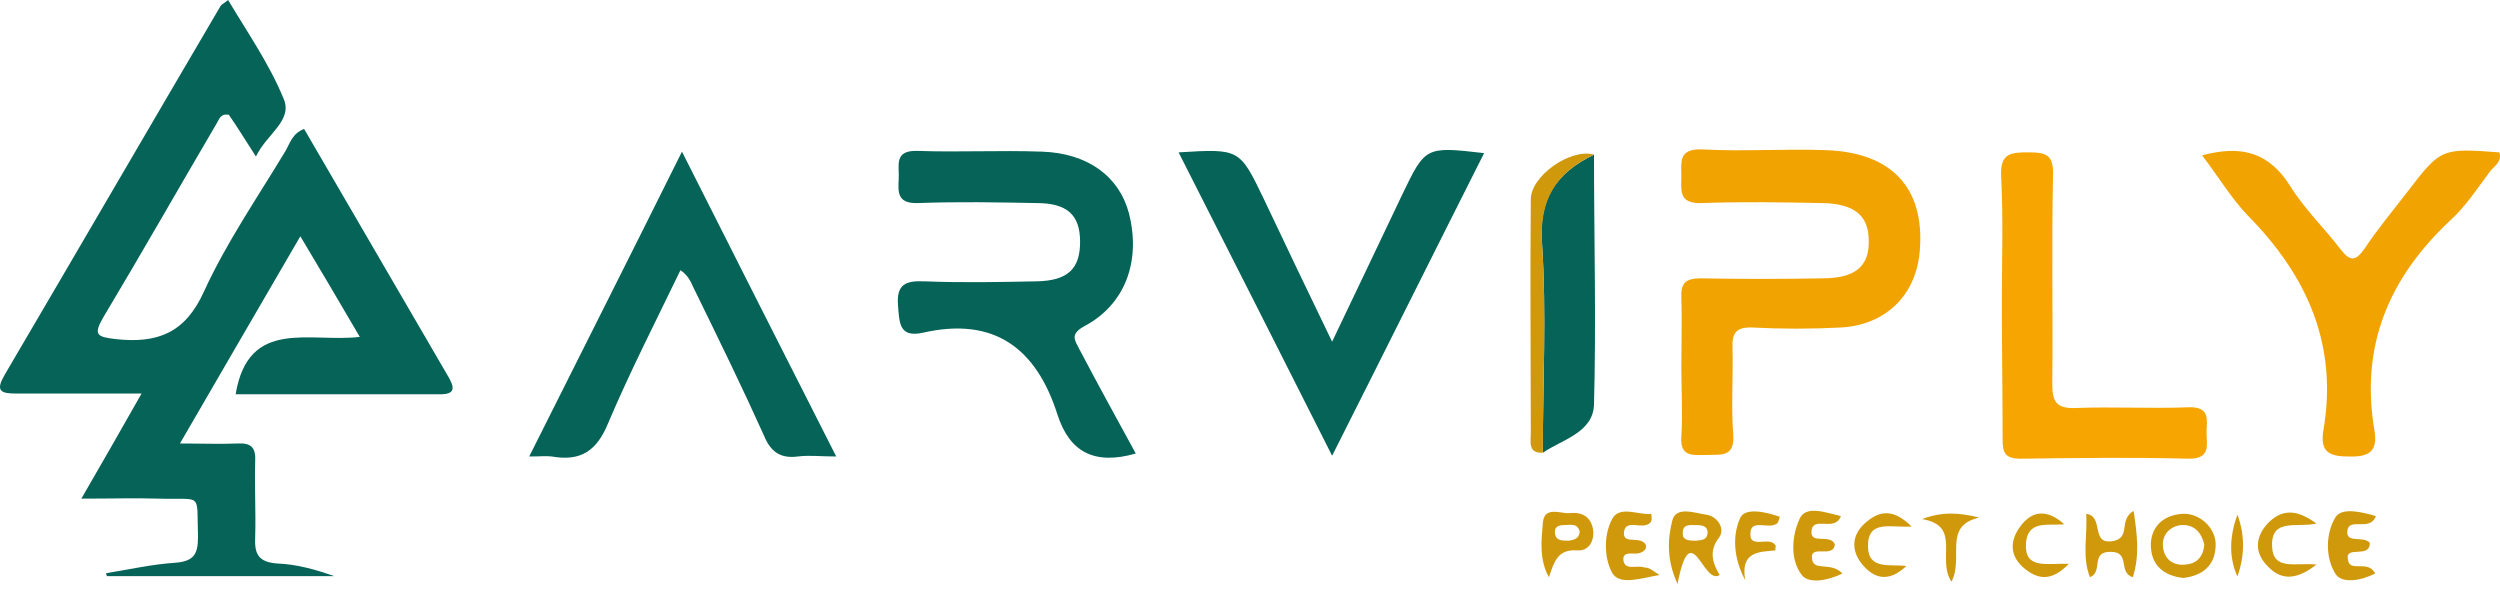
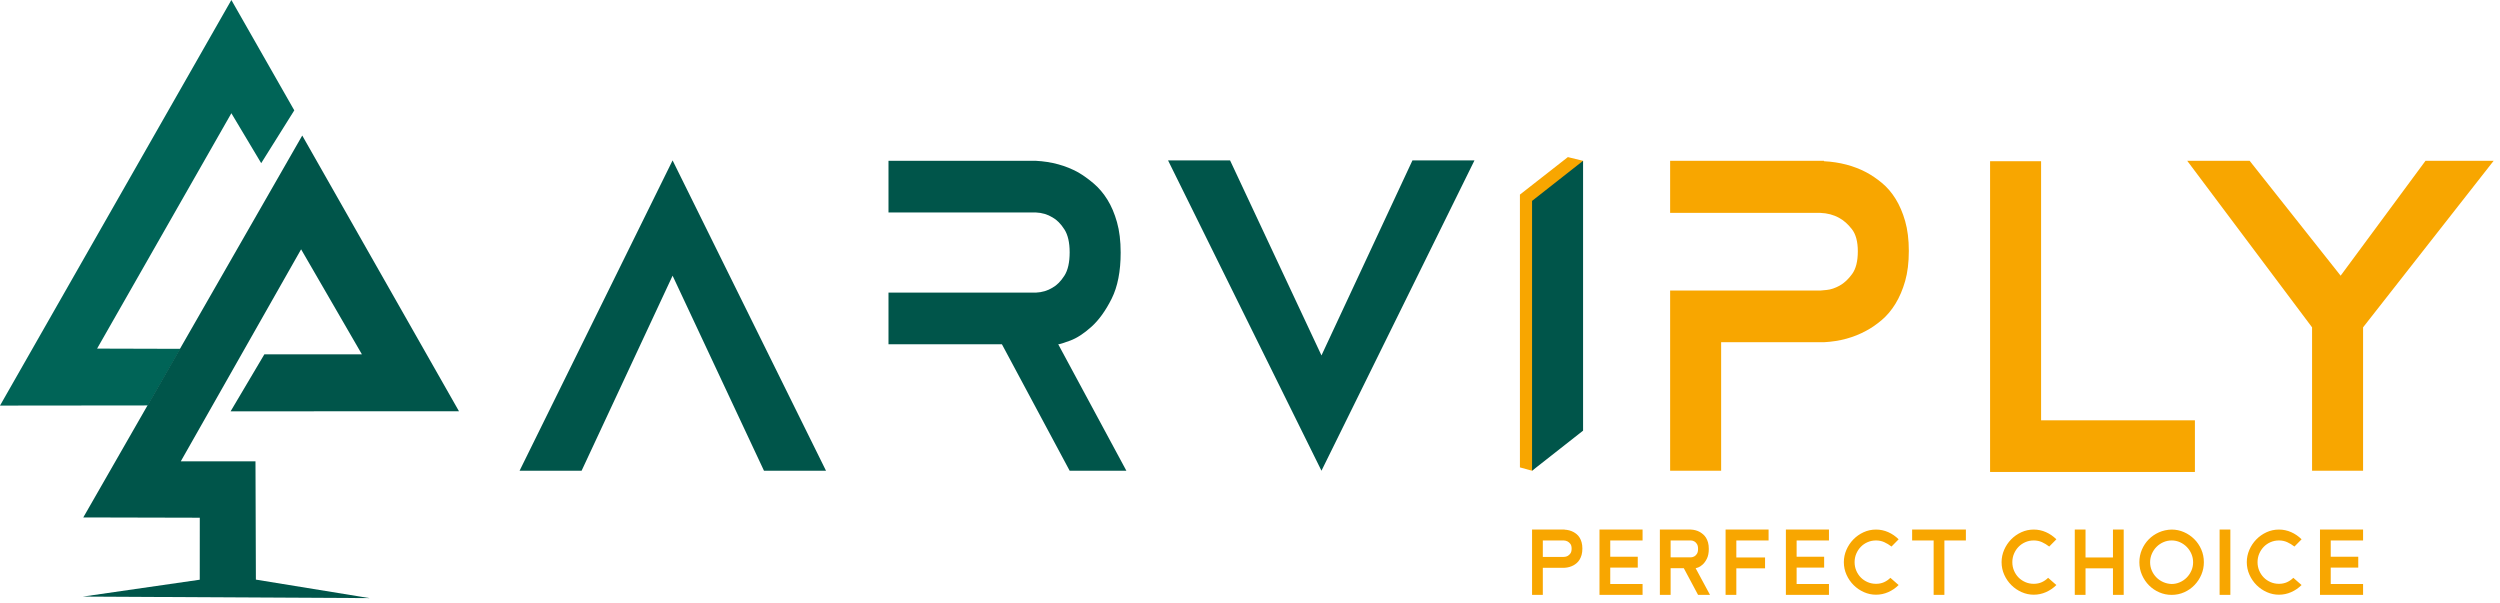
- <svg xmlns="http://www.w3.org/2000/svg" width="199" height="47" viewBox="0 0 199 47" fill="none">
-   <path d="M90.407 36.099C87.113 37.048 85.136 35.98 84.178 33.014C82.5 27.733 79.146 25.182 73.455 26.487C71.539 26.903 71.599 25.657 71.479 24.292C71.359 22.631 72.078 22.334 73.575 22.393C76.57 22.512 79.565 22.453 82.56 22.393C85.016 22.334 85.975 21.385 85.975 19.249C85.975 17.113 84.956 16.164 82.5 16.164C79.386 16.105 76.211 16.045 73.096 16.164C71.419 16.223 71.479 15.333 71.539 14.206C71.599 13.197 71.119 11.951 73.036 12.011C76.331 12.13 79.625 11.951 82.92 12.07C86.574 12.189 89.09 14.028 89.868 16.994C90.827 20.792 89.569 24.233 86.334 25.953C85.136 26.606 85.555 27.081 85.915 27.793C87.352 30.522 88.85 33.251 90.407 36.099Z" fill="#056358" />
-   <path d="M133.835 29.276C133.835 27.436 133.895 25.538 133.835 23.699C133.775 22.512 134.195 22.156 135.393 22.156C138.627 22.215 141.802 22.215 145.037 22.156C147.672 22.156 148.81 21.207 148.751 19.13C148.751 17.172 147.612 16.223 145.097 16.164C141.862 16.104 138.687 16.045 135.453 16.164C133.596 16.223 133.835 15.155 133.835 14.028C133.835 12.901 133.596 11.833 135.453 11.892C138.747 12.07 142.042 11.833 145.336 11.951C150.548 12.129 153.183 14.918 152.824 19.842C152.584 23.461 150.128 25.894 146.474 26.072C144.138 26.191 141.862 26.191 139.526 26.072C138.208 26.012 137.849 26.487 137.909 27.733C137.968 30.047 137.789 32.361 137.968 34.615C138.088 36.455 136.95 36.158 135.812 36.217C134.734 36.217 133.715 36.395 133.835 34.734C133.955 32.954 133.835 31.115 133.835 29.276Z" fill="#F1A302" />
-   <path d="M54.165 21.505C52.188 25.599 50.152 29.574 48.415 33.667C47.516 35.862 46.258 36.752 43.922 36.337C43.503 36.278 43.023 36.337 42.125 36.337C46.198 28.209 50.152 20.378 54.285 12.071C58.418 20.259 62.371 28.09 66.564 36.337C65.306 36.337 64.408 36.218 63.51 36.337C62.132 36.515 61.353 35.981 60.814 34.676C59.077 30.82 57.22 27.022 55.363 23.225C55.063 22.691 54.944 22.039 54.165 21.505Z" fill="#056358" />
-   <path d="M93.816 12.129C98.668 11.832 98.668 11.832 100.585 15.807C102.322 19.486 104.059 23.105 106.036 27.199C108.013 23.046 109.81 19.308 111.607 15.511C113.464 11.654 113.464 11.654 118.136 12.188C114.123 20.139 110.229 27.97 106.036 36.276C101.903 28.089 97.95 20.257 93.816 12.129Z" fill="#056358" />
-   <path d="M175.287 12.367C178.582 11.477 180.678 12.248 182.295 14.799C183.434 16.638 184.991 18.122 186.309 19.842C187.088 20.851 187.507 20.791 188.226 19.783C189.244 18.24 190.442 16.816 191.58 15.333C194.276 11.833 194.276 11.773 198.948 12.129C199.187 12.841 198.588 13.197 198.229 13.613C197.211 14.977 196.252 16.46 194.994 17.588C190.142 22.156 187.866 27.555 189.004 34.259C189.304 35.98 188.525 36.395 186.908 36.336C185.35 36.336 184.692 35.92 184.931 34.319C186.129 27.496 183.673 21.978 178.941 17.172C177.623 15.808 176.605 14.087 175.287 12.367Z" fill="#F1A302" />
-   <path d="M159.348 24.172C159.348 20.79 159.468 17.349 159.288 13.967C159.228 12.187 160.067 12.128 161.445 12.128C162.762 12.128 163.481 12.247 163.421 13.908C163.302 19.485 163.421 25.003 163.361 30.579C163.361 32.003 163.721 32.537 165.218 32.478C168.213 32.359 171.208 32.537 174.203 32.419C176 32.359 175.641 33.487 175.641 34.436C175.641 35.385 176 36.513 174.263 36.513C169.771 36.394 165.278 36.453 160.846 36.513C159.528 36.513 159.408 35.978 159.408 34.911C159.408 31.291 159.348 27.732 159.348 24.172Z" fill="#F7A500" />
-   <path d="M126.883 12.307C126.883 18.952 127.063 25.537 126.883 32.182C126.823 34.437 124.367 34.971 122.81 36.038C122.81 30.521 123.109 24.944 122.75 19.426C122.451 15.866 123.828 13.79 126.883 12.307Z" fill="#056358" />
-   <path d="M126.882 12.307C123.887 13.731 122.51 15.867 122.749 19.426C123.109 24.944 122.809 30.521 122.809 36.039C121.611 36.098 121.851 35.149 121.851 34.496C121.851 28.326 121.791 22.155 121.851 15.926C121.791 14.027 125.026 11.773 126.882 12.307Z" fill="#D0990C" />
-   <path d="M146.534 41.081C146.055 42.386 144.318 41.022 144.198 42.267C144.078 43.395 145.695 42.446 146.055 43.336C145.935 44.522 143.958 43.217 144.258 44.581C144.437 45.471 145.755 44.7 146.654 45.649C145.456 46.243 143.958 46.48 143.419 45.768C142.461 44.522 142.64 42.623 143.239 41.318C143.719 40.191 145.276 40.784 146.534 41.081Z" fill="#D0990C" />
-   <path d="M132.096 45.77C130.419 46.066 128.921 46.6 128.322 45.592C127.663 44.346 127.663 42.566 128.322 41.32C128.921 40.193 130.419 41.023 131.437 40.905C131.557 41.557 131.377 41.676 131.018 41.794C130.419 41.972 129.46 41.438 129.281 42.269C129.101 43.278 130.239 42.803 130.718 43.1C130.898 43.159 131.078 43.396 131.018 43.574C131.018 43.752 130.778 43.93 130.599 43.99C130.119 44.227 129.161 43.752 129.221 44.583C129.341 45.473 130.299 44.939 130.898 45.176C131.257 45.176 131.377 45.295 132.096 45.77Z" fill="#D0990C" />
-   <path d="M189.061 45.65C187.922 46.243 186.365 46.481 185.886 45.65C185.107 44.404 185.107 42.506 185.886 41.2C186.365 40.37 187.922 40.726 189.12 41.082C188.641 42.387 186.904 41.082 186.844 42.328C186.784 43.277 188.162 42.624 188.641 43.218C188.641 44.523 186.605 43.336 186.904 44.582C187.024 45.591 188.521 44.523 189.061 45.65Z" fill="#D0990C" />
-   <path d="M173.785 46.006C172.228 45.828 171.27 44.997 171.21 43.514C171.15 42.031 172.108 41.022 173.666 40.904C175.103 40.785 176.481 42.09 176.361 43.514C176.301 44.997 175.343 45.828 173.785 46.006ZM175.463 43.336C175.223 42.387 174.684 41.734 173.606 41.794C172.707 41.912 172.108 42.565 172.168 43.455C172.228 44.463 172.947 45.057 173.965 44.938C174.924 44.879 175.403 44.226 175.463 43.336Z" fill="#D0990C" />
-   <path d="M136.886 45.77C135.569 46.66 134.61 40.905 133.532 46.482C132.633 44.524 132.753 42.863 133.113 41.439C133.412 40.253 134.91 40.846 135.808 40.965C136.707 41.083 137.366 42.092 136.827 42.804C135.988 43.872 136.347 44.88 136.886 45.77ZM134.97 43.041C135.269 42.982 135.928 43.1 135.928 42.329C135.868 41.795 135.329 41.795 134.91 41.795C134.49 41.795 133.951 41.736 133.951 42.389C133.891 42.982 134.371 43.041 134.97 43.041Z" fill="#D0990C" />
-   <path d="M169.835 40.666C170.134 42.624 170.314 44.226 169.775 45.946C168.577 45.59 169.595 43.929 168.038 43.929C166.361 43.87 167.439 45.531 166.361 45.946C165.702 44.285 166.181 42.624 166.061 40.903C167.559 41.081 166.301 43.514 168.337 43.039C169.595 42.683 168.637 41.378 169.835 40.666Z" fill="#D0990C" />
-   <path d="M123.291 45.947C122.512 44.524 122.692 43.04 122.811 41.616C122.931 40.252 124.189 40.904 124.968 40.845C125.986 40.726 126.705 41.201 126.825 42.269C126.885 43.159 126.406 43.871 125.567 43.812C123.95 43.693 123.71 44.761 123.291 45.947ZM125.747 42.328C125.567 41.616 125.028 41.794 124.549 41.794C124.189 41.794 123.77 41.854 123.77 42.328C123.77 43.04 124.309 43.04 124.848 43.04C125.327 42.981 125.687 42.862 125.747 42.328Z" fill="#D0990C" />
-   <path d="M184.389 44.938C182.652 46.303 181.454 46.125 180.436 44.997C179.418 43.929 179.537 42.684 180.556 41.616C181.634 40.548 182.772 40.488 184.389 41.675C182.832 42.031 180.795 41.2 180.855 43.455C180.915 45.472 182.712 44.76 184.389 44.938Z" fill="#D0990C" />
-   <path d="M151.744 45.056C150.367 46.362 149.169 46.124 148.15 44.819C147.252 43.633 147.491 42.387 148.629 41.497C149.708 40.607 150.786 40.547 152.164 41.912C150.546 42.031 148.689 41.319 148.689 43.455C148.689 45.412 150.486 44.878 151.744 45.056Z" fill="#D0990C" />
-   <path d="M164.319 41.735C163.001 41.854 161.384 41.379 161.264 43.278C161.145 45.354 162.942 44.82 164.679 44.879C163.481 46.125 162.462 46.185 161.444 45.473C160.126 44.583 159.827 43.337 160.725 42.032C161.684 40.608 162.942 40.489 164.319 41.735Z" fill="#D0990C" />
-   <path d="M141.319 43.813C140.061 43.932 138.504 43.872 138.923 46.186C137.964 44.406 137.905 42.626 138.504 41.262C138.863 40.372 140.54 40.728 141.678 41.143C141.558 41.44 141.558 41.618 141.439 41.677C140.78 42.152 139.462 41.321 139.342 42.33C139.162 43.813 140.84 42.626 141.319 43.398C141.379 43.398 141.319 43.516 141.319 43.813Z" fill="#D0990C" />
-   <path d="M155.334 46.303C154.136 44.464 156.173 41.854 152.998 41.32C154.555 40.726 155.933 40.786 157.55 41.201C154.615 41.854 156.352 44.405 155.334 46.303Z" fill="#D0990C" />
-   <path d="M178.097 45.889C177.378 44.287 177.498 42.626 178.097 40.964C178.696 42.566 178.696 44.227 178.097 45.889Z" fill="#D0990C" />
-   <path d="M8.453 45.625C10.31 45.328 12.107 44.913 13.964 44.794C15.461 44.675 15.761 44.082 15.761 42.717C15.641 39.098 16.18 39.81 12.646 39.692C10.729 39.632 8.812 39.692 6.476 39.692C8.153 36.785 9.591 34.293 11.268 31.326C7.734 31.326 4.5 31.326 1.265 31.326C0.007 31.326 -0.352 31.089 0.366 29.843C6.117 20.053 11.807 10.264 17.558 0.475C17.618 0.356 17.797 0.297 18.157 0C19.714 2.611 21.451 5.102 22.59 7.891C23.308 9.611 21.212 10.679 20.373 12.459C19.535 11.154 18.876 10.086 18.217 9.137C17.498 9.018 17.438 9.552 17.198 9.908C14.203 15.01 11.268 20.172 8.213 25.274C7.435 26.639 7.674 26.817 9.232 26.995C12.526 27.351 14.742 26.52 16.24 23.198C18.037 19.282 20.493 15.722 22.709 12.044C23.069 11.451 23.248 10.62 24.207 10.264C28.04 16.85 31.874 23.435 35.708 30.021C36.187 30.852 36.247 31.385 35.049 31.385C29.598 31.385 24.207 31.385 18.756 31.385C19.774 25.274 24.626 27.292 28.64 26.817C27.082 24.147 25.644 21.715 23.907 18.808C20.673 24.384 17.618 29.606 14.323 35.301C16.06 35.301 17.498 35.361 18.936 35.301C20.014 35.242 20.373 35.657 20.313 36.725C20.253 38.742 20.373 40.7 20.313 42.717C20.253 44.023 20.493 44.735 22.05 44.853C23.608 44.913 25.105 45.328 26.603 45.862C20.553 45.862 14.563 45.862 8.513 45.862C8.453 45.743 8.453 45.684 8.453 45.625Z" fill="#056358" />
+ <svg xmlns="http://www.w3.org/2000/svg" width="332" height="80" viewBox="0 0 332 80" fill="none">
+   <path fill-rule="evenodd" clip-rule="evenodd" d="M30.726 0L0 53.862L19.645 53.841L23.96 46.325L12.894 46.294L30.726 15.037L34.688 21.668L39.081 14.655L30.726 0Z" fill="#006457" />
+   <path fill-rule="evenodd" clip-rule="evenodd" d="M313.816 43.471V62.513H307.043V43.471L290.462 21.355H298.752L310.836 36.611L322.107 21.355H331.156L313.816 43.471Z" fill="#F8A600" />
+   <path fill-rule="evenodd" clip-rule="evenodd" d="M291.484 55.818V62.677H264.283V21.41H271.056V55.818H291.484Z" fill="#F8A600" />
+   <path fill-rule="evenodd" clip-rule="evenodd" d="M242.221 21.41C244.317 21.52 246.195 22.014 247.857 22.892C248.543 23.258 249.23 23.724 249.916 24.291C250.602 24.858 251.208 25.562 251.731 26.404C252.255 27.245 252.679 28.233 253.005 29.367C253.329 30.501 253.492 31.818 253.492 33.318C253.492 34.855 253.329 36.19 253.005 37.324C252.679 38.458 252.255 39.455 251.731 40.315C251.208 41.175 250.602 41.897 249.916 42.483C249.23 43.068 248.543 43.544 247.857 43.909C246.195 44.824 244.317 45.336 242.221 45.446H228.567V62.513H221.793V38.586H241.734C241.77 38.586 242.059 38.559 242.601 38.504C243.143 38.449 243.712 38.257 244.308 37.928C244.904 37.599 245.454 37.086 245.96 36.391C246.466 35.696 246.719 34.69 246.719 33.373C246.719 32.093 246.457 31.114 245.933 30.438C245.409 29.761 244.841 29.258 244.226 28.928C243.504 28.526 242.673 28.306 241.734 28.27H221.793V21.355H242.221V21.41Z" fill="#F8A600" />
+   <path fill-rule="evenodd" clip-rule="evenodd" d="M208.213 20.862L210.232 21.355L208.395 56.746L203.458 62.513L201.846 62.069V25.843L208.213 20.862Z" fill="#F8A600" />
+   <path fill-rule="evenodd" clip-rule="evenodd" d="M155.117 21.3H163.353L175.491 47.202L187.574 21.3H195.811L175.491 62.513L155.117 21.3Z" fill="#00554A" />
+   <path fill-rule="evenodd" clip-rule="evenodd" d="M149.582 62.513H142.051L133.056 45.72H117.992V38.861H137.553C138.384 38.824 139.125 38.605 139.775 38.202C140.353 37.882 140.877 37.352 141.346 36.62C141.816 35.897 142.051 34.855 142.051 33.51C142.051 32.203 141.816 31.178 141.346 30.456C140.877 29.724 140.353 29.193 139.775 28.873C139.125 28.471 138.384 28.251 137.553 28.215H117.992V21.355H137.553C139.648 21.465 141.527 21.977 143.188 22.892C143.875 23.294 144.561 23.788 145.248 24.373C145.934 24.959 146.539 25.672 147.063 26.514C147.587 27.355 148.011 28.352 148.336 29.504C148.661 30.657 148.824 32.001 148.824 33.538C148.824 36.026 148.426 38.065 147.632 39.657C146.837 41.248 145.943 42.492 144.95 43.388C143.956 44.285 143.017 44.897 142.132 45.227C141.247 45.556 140.714 45.72 140.533 45.72L149.582 62.513Z" fill="#00554A" />
+   <path fill-rule="evenodd" clip-rule="evenodd" d="M89.32 21.3L109.694 62.513H101.457L89.32 36.611L77.236 62.513H69L89.32 21.3Z" fill="#00554A" />
+   <path fill-rule="evenodd" clip-rule="evenodd" d="M210.232 21.355V57.19L203.458 62.513V26.678L210.232 21.355Z" fill="#00554A" />
+   <path fill-rule="evenodd" clip-rule="evenodd" d="M204.886 75.403V79H203.458V70.326H207.764V70.337C208.205 70.36 208.601 70.464 208.951 70.649C209.096 70.726 209.241 70.825 209.385 70.944C209.53 71.064 209.657 71.212 209.768 71.389C209.878 71.567 209.968 71.775 210.036 72.014C210.105 72.253 210.139 72.531 210.139 72.847C210.139 73.171 210.105 73.452 210.036 73.691C209.968 73.93 209.878 74.14 209.768 74.321C209.657 74.502 209.53 74.655 209.385 74.778C209.241 74.901 209.096 75.002 208.951 75.079C208.601 75.271 208.205 75.379 207.764 75.403L204.886 75.403ZM204.886 71.772V73.957H207.661C207.669 73.957 207.729 73.952 207.844 73.94C207.958 73.928 208.078 73.888 208.203 73.819C208.329 73.747 208.445 73.639 208.552 73.493C208.658 73.345 208.711 73.132 208.711 72.853C208.711 72.581 208.656 72.375 208.546 72.231C208.435 72.088 208.316 71.982 208.186 71.91C208.034 71.826 207.859 71.779 207.661 71.772H204.886ZM218.134 71.772H213.841V73.934H217.495V75.38H213.841V77.554H218.134V79H212.413V70.326H218.134V71.772ZM227.089 79H225.502L223.612 75.461H221.859V79H220.431V70.326H224.554C224.996 70.349 225.391 70.457 225.742 70.65C225.886 70.735 226.031 70.839 226.176 70.962C226.32 71.085 226.448 71.236 226.558 71.413C226.669 71.591 226.758 71.801 226.827 72.043C226.895 72.286 226.929 72.57 226.929 72.894C226.929 73.418 226.846 73.848 226.678 74.183C226.511 74.519 226.322 74.781 226.113 74.97C225.903 75.158 225.705 75.288 225.519 75.357C225.333 75.426 225.22 75.461 225.182 75.461L227.089 79ZM221.859 74.015H224.558C224.731 74.007 224.887 73.961 225.024 73.876C225.146 73.809 225.254 73.697 225.353 73.543C225.452 73.391 225.502 73.171 225.502 72.888C225.502 72.612 225.452 72.396 225.353 72.244C225.254 72.09 225.146 71.978 225.024 71.91C224.887 71.826 224.731 71.779 224.558 71.772H221.859V74.015ZM230.585 75.473V79H229.158V70.326H234.868V71.772H230.585V74.027H234.4V75.473H230.585ZM242.886 71.772H238.592V73.934H242.246V75.38H238.592V77.554H242.886V79H237.165V70.326H242.886V71.772ZM252.138 77.693C251.734 78.094 251.274 78.408 250.756 78.636C250.238 78.863 249.698 78.977 249.134 78.977C248.579 78.977 248.044 78.863 247.53 78.636C247.016 78.408 246.561 78.098 246.165 77.705C245.769 77.312 245.453 76.853 245.217 76.328C244.981 75.804 244.863 75.245 244.863 74.652C244.863 74.089 244.976 73.547 245.2 73.027C245.425 72.506 245.731 72.046 246.119 71.644C246.508 71.243 246.961 70.924 247.478 70.684C247.996 70.446 248.548 70.326 249.134 70.326C249.698 70.326 250.238 70.44 250.756 70.669C251.274 70.898 251.734 71.216 252.138 71.62L251.19 72.581C250.878 72.342 250.556 72.148 250.225 71.997C249.894 71.847 249.53 71.772 249.134 71.772C248.738 71.772 248.367 71.847 248.021 71.997C247.674 72.148 247.374 72.352 247.119 72.614C246.864 72.876 246.662 73.183 246.513 73.531C246.365 73.882 246.291 74.256 246.291 74.657C246.291 75.058 246.365 75.432 246.513 75.783C246.662 76.132 246.864 76.436 247.119 76.695C247.374 76.953 247.674 77.155 248.021 77.306C248.367 77.456 248.738 77.531 249.134 77.531C249.53 77.531 249.888 77.458 250.208 77.312C250.527 77.165 250.805 76.972 251.041 76.733L252.138 77.693ZM261.07 71.772H258.215V79H256.787V71.772H253.932V70.326H261.07V71.772ZM273.085 77.693C272.681 78.094 272.221 78.408 271.703 78.636C271.185 78.863 270.645 78.977 270.081 78.977C269.526 78.977 268.991 78.863 268.477 78.636C267.963 78.408 267.508 78.098 267.112 77.705C266.716 77.312 266.401 76.853 266.165 76.328C265.928 75.804 265.81 75.245 265.81 74.652C265.81 74.089 265.923 73.547 266.147 73.027C266.372 72.506 266.678 72.046 267.067 71.644C267.455 71.243 267.908 70.924 268.426 70.684C268.943 70.446 269.495 70.326 270.081 70.326C270.645 70.326 271.185 70.44 271.703 70.669C272.221 70.898 272.681 71.216 273.085 71.62L272.137 72.581C271.825 72.342 271.503 72.148 271.172 71.997C270.841 71.847 270.477 71.772 270.081 71.772C269.686 71.772 269.314 71.847 268.968 71.997C268.622 72.148 268.321 72.352 268.066 72.614C267.811 72.876 267.609 73.183 267.461 73.531C267.312 73.882 267.238 74.256 267.238 74.657C267.238 75.058 267.312 75.432 267.461 75.783C267.609 76.132 267.811 76.436 268.066 76.695C268.321 76.953 268.622 77.155 268.968 77.306C269.314 77.456 269.686 77.531 270.081 77.531C270.477 77.531 270.835 77.458 271.155 77.312C271.475 77.165 271.753 76.972 271.989 76.733L273.085 77.693ZM282.028 70.326V79H280.601V75.473H276.958V79H275.53V70.326H276.958V74.027H280.601V70.326H282.028ZM288.391 70.326C288.962 70.326 289.504 70.438 290.018 70.662C290.532 70.885 290.987 71.192 291.383 71.581C291.779 71.97 292.093 72.429 292.325 72.957C292.557 73.485 292.673 74.054 292.673 74.663C292.673 75.241 292.563 75.791 292.342 76.311C292.121 76.832 291.818 77.292 291.434 77.693C291.05 78.094 290.597 78.412 290.075 78.647C289.554 78.882 288.992 79 288.391 79C287.82 79 287.275 78.888 286.758 78.665C286.24 78.441 285.785 78.133 285.393 77.74C285.001 77.346 284.689 76.886 284.457 76.357C284.224 75.829 284.108 75.264 284.108 74.663C284.108 74.077 284.219 73.524 284.439 73.004C284.66 72.483 284.963 72.026 285.347 71.633C285.732 71.24 286.185 70.927 286.706 70.696C287.228 70.465 287.789 70.341 288.391 70.326ZM288.396 77.554C288.769 77.554 289.127 77.479 289.473 77.329C289.82 77.178 290.122 76.974 290.385 76.712C290.648 76.45 290.855 76.143 291.011 75.794C291.167 75.444 291.245 75.07 291.245 74.669C291.245 74.283 291.171 73.917 291.023 73.566C290.874 73.215 290.672 72.909 290.413 72.643C290.155 72.377 289.852 72.167 289.507 72.009C289.161 71.851 288.792 71.772 288.396 71.772C288.015 71.772 287.654 71.847 287.307 71.997C286.963 72.148 286.658 72.352 286.396 72.614C286.133 72.876 285.925 73.185 285.769 73.537C285.613 73.892 285.535 74.268 285.535 74.669C285.535 75.062 285.609 75.428 285.758 75.771C285.907 76.113 286.108 76.415 286.367 76.677C286.626 76.94 286.929 77.146 287.273 77.3C287.619 77.454 287.993 77.539 288.396 77.554ZM294.764 70.326H296.192V79H294.764V70.326ZM305.649 77.693C305.245 78.094 304.785 78.408 304.267 78.636C303.749 78.863 303.209 78.977 302.645 78.977C302.09 78.977 301.555 78.863 301.041 78.636C300.527 78.408 300.072 78.098 299.676 77.705C299.28 77.312 298.965 76.853 298.729 76.328C298.492 75.804 298.374 75.245 298.374 74.652C298.374 74.089 298.487 73.547 298.711 73.027C298.936 72.506 299.242 72.046 299.631 71.644C300.019 71.243 300.472 70.924 300.99 70.684C301.507 70.446 302.059 70.326 302.645 70.326C303.209 70.326 303.749 70.44 304.267 70.669C304.785 70.898 305.245 71.216 305.649 71.62L304.701 72.581C304.389 72.342 304.067 72.148 303.736 71.997C303.405 71.847 303.041 71.772 302.645 71.772C302.25 71.772 301.879 71.847 301.532 71.997C301.186 72.148 300.885 72.352 300.63 72.614C300.375 72.876 300.173 73.183 300.025 73.531C299.876 73.882 299.802 74.256 299.802 74.657C299.802 75.058 299.876 75.432 300.025 75.783C300.173 76.132 300.375 76.436 300.63 76.695C300.885 76.953 301.186 77.155 301.532 77.306C301.879 77.456 302.25 77.531 302.645 77.531C303.041 77.531 303.399 77.458 303.719 77.312C304.039 77.165 304.317 76.972 304.553 76.733L305.649 77.693ZM313.816 71.772H309.522V73.934H313.176V75.38H309.522V77.554H313.816V79H308.094V70.326H313.816V71.772Z" fill="#F8A600" />
+   <path fill-rule="evenodd" clip-rule="evenodd" d="M40.139 18L11.06 68.715L26.532 68.753L26.527 76.986L11 79.227L49.07 79.429L33.982 76.973L33.928 61.261L24.008 61.265L39.987 33.108L48.061 47.055L35.109 47.052L30.625 54.624L60.953 54.615L40.139 18Z" fill="#00554A" />
</svg>
